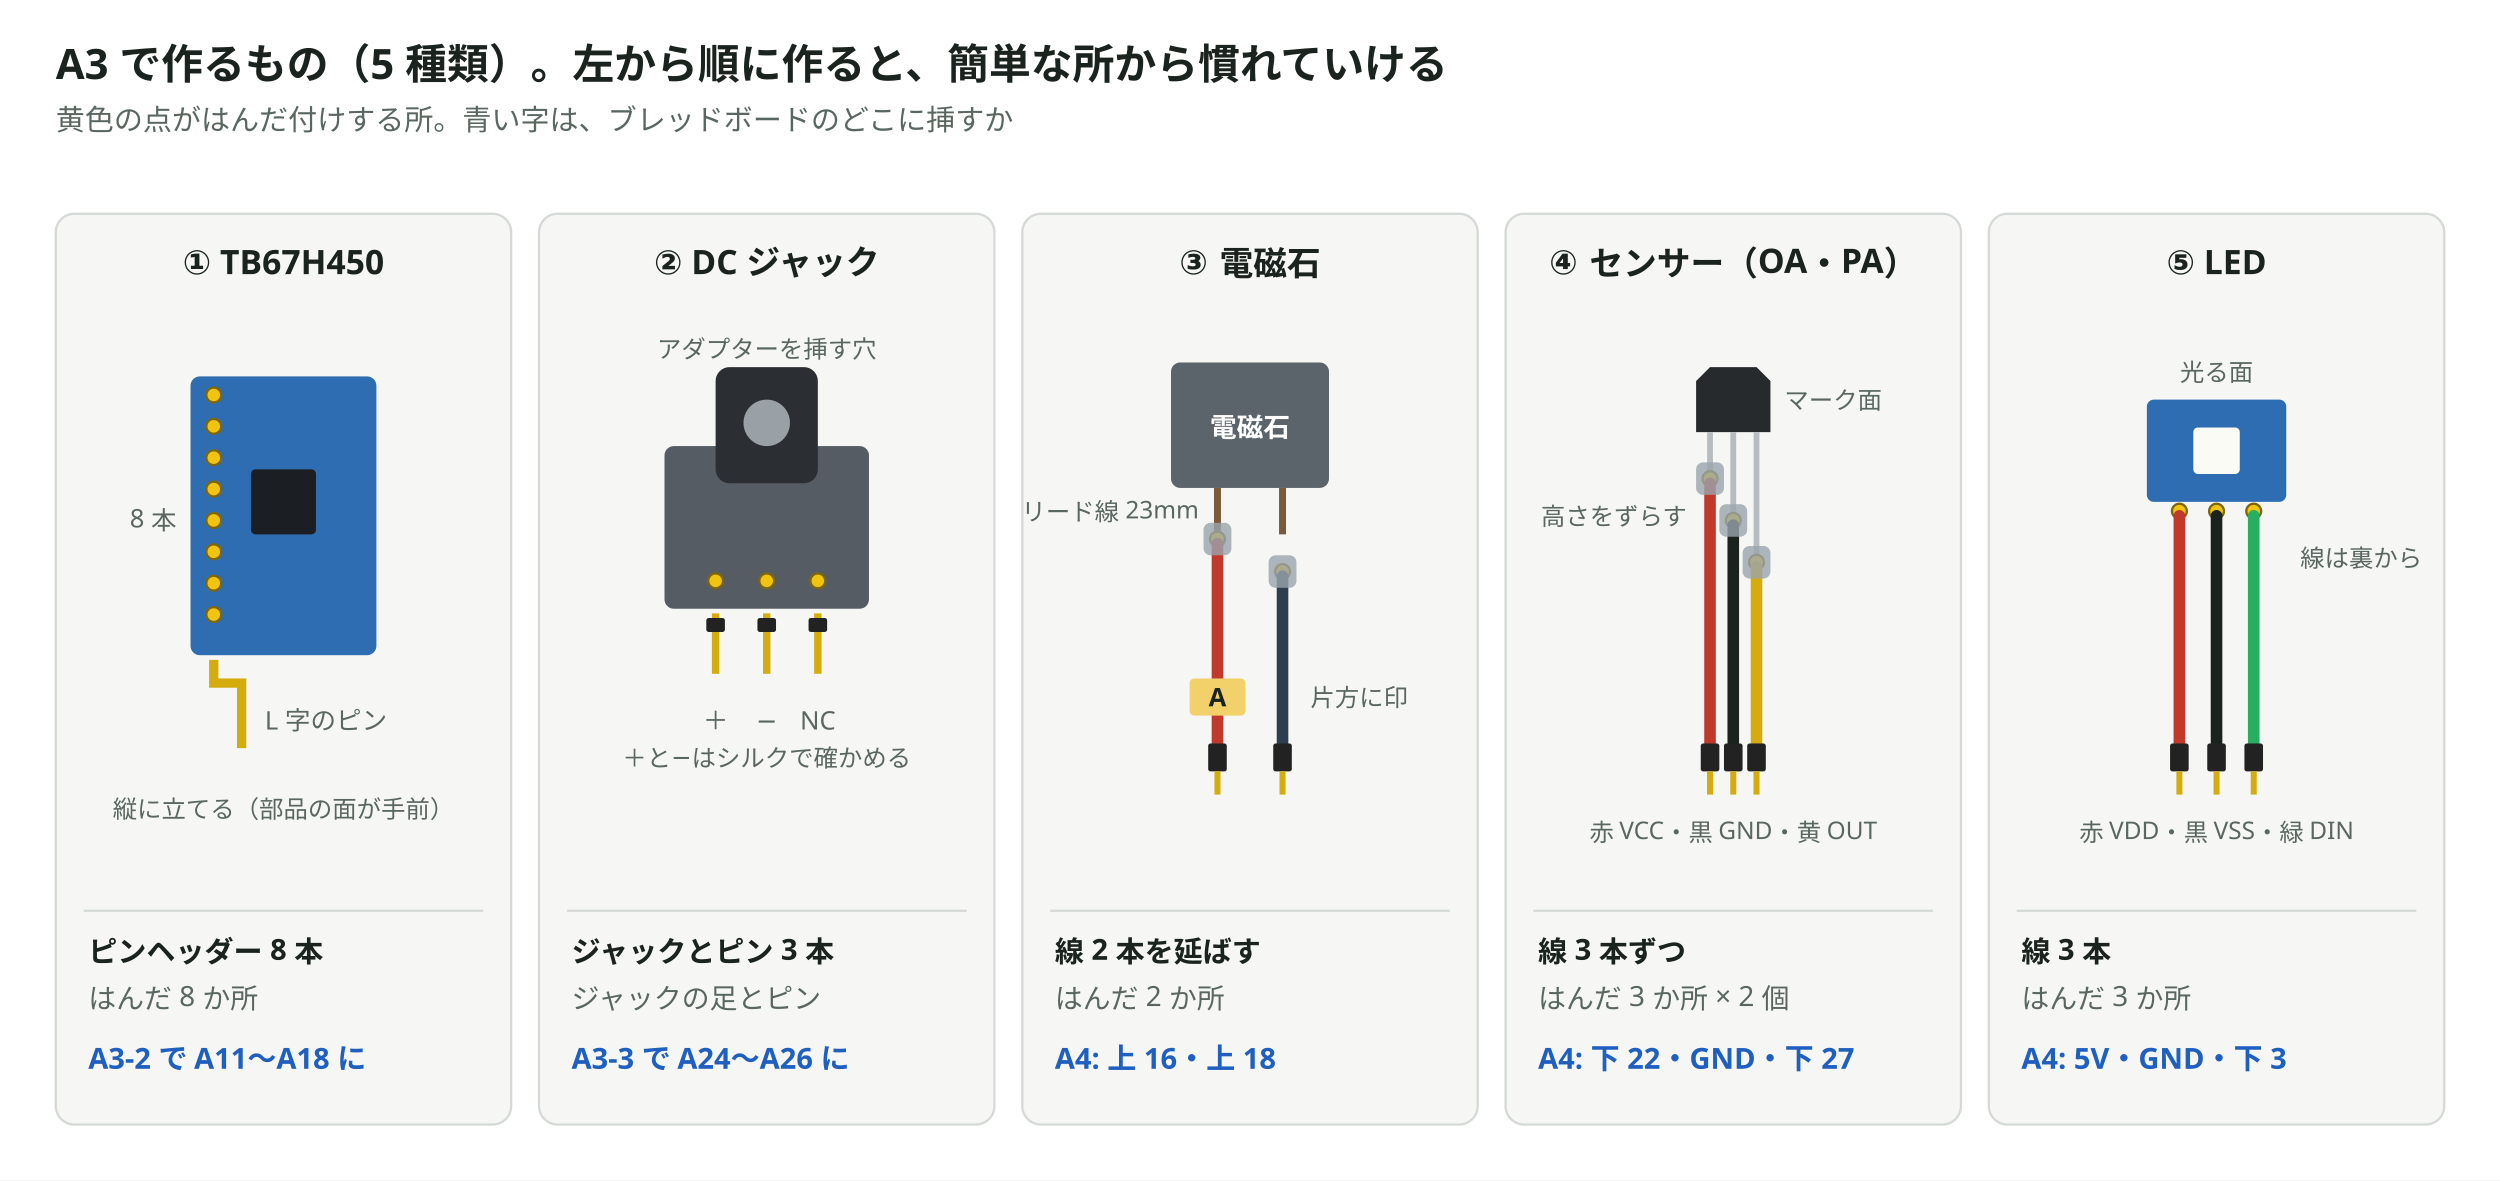
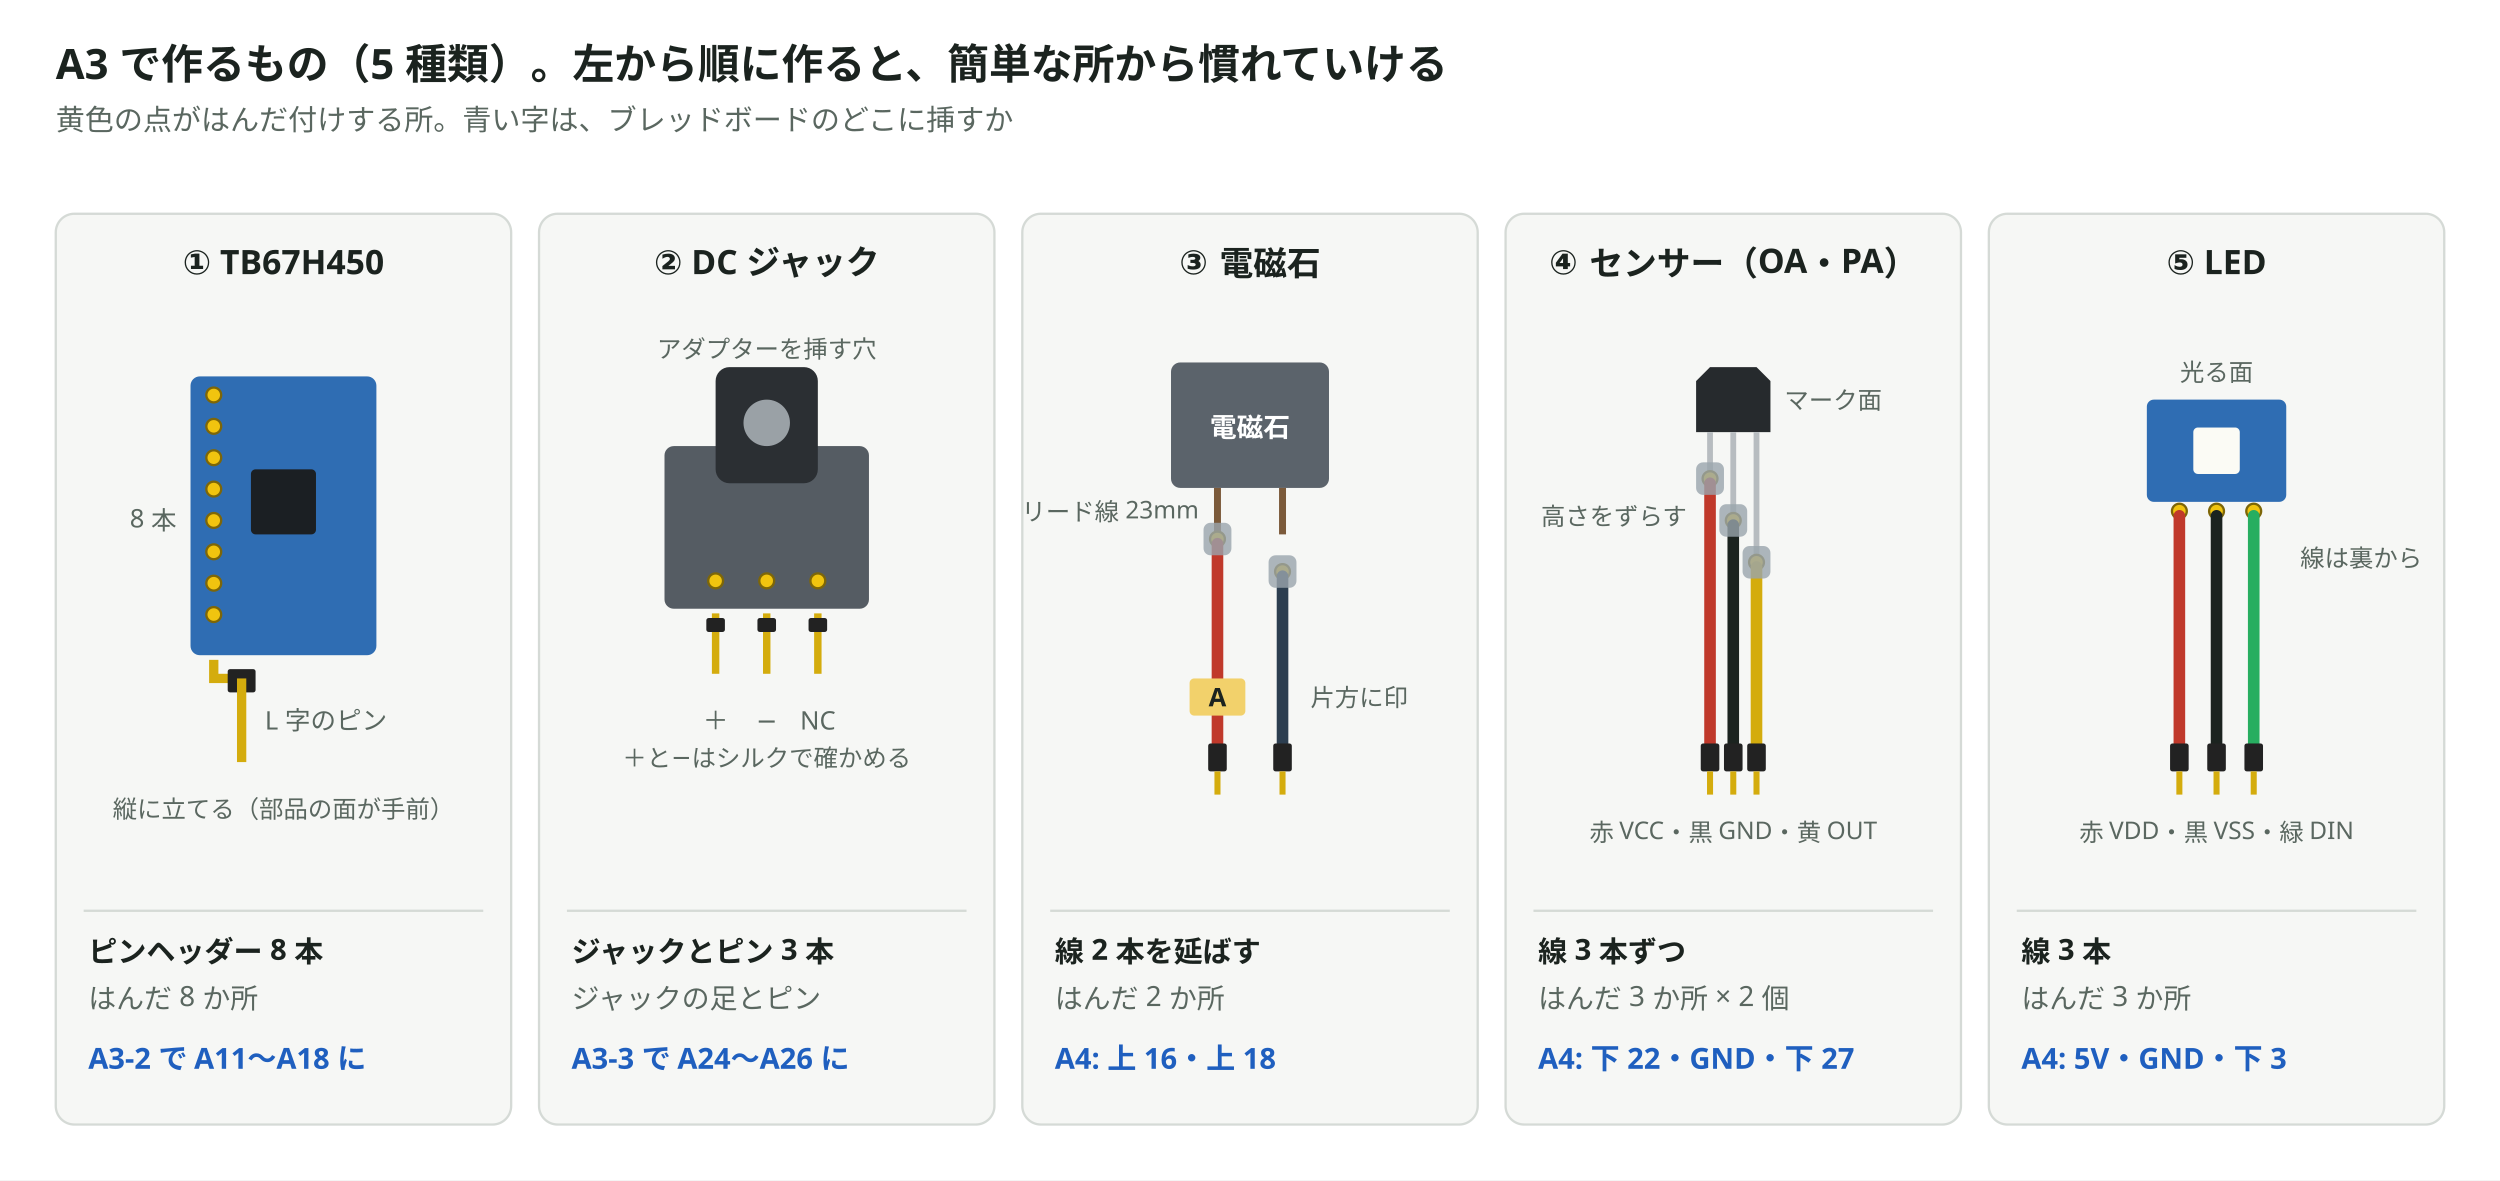
<svg xmlns="http://www.w3.org/2000/svg" viewBox="0 0 1076 508" width="1076" height="508" font-family="'Hiragino Sans','Yu Gothic UI','Meiryo','Noto Sans JP',sans-serif">
  <rect width="1076" height="508" fill="#ffffff" />
  <text x="24.0" y="34.0" font-size="18" text-anchor="start" font-weight="bold" fill="#1b231f">A3 で作るもの（5 種類）。左から順に作ると、簡単な所から慣れていける</text>
  <text x="24.0" y="56.0" font-size="12.5" text-anchor="start" font-weight="normal" fill="#5a6760">黄色の点がはんだ付けする所。青い字は、ブレッドボードのどこに挿すか</text>
  <rect x="24.0" y="92.0" width="196.0" height="392.0" rx="8" fill="#f6f7f5" stroke="#d5dad6" />
  <text x="122.0" y="118.0" font-size="14.5" text-anchor="middle" font-weight="bold" fill="#1b231f">① TB67H450</text>
  <rect x="82.0" y="162.0" width="80.0" height="120.0" rx="4" fill="#2f6db3" stroke="none" />
  <rect x="108.0" y="202.0" width="28.0" height="28.0" rx="2" fill="#1b1f23" stroke="none" />
  <circle cx="92.0" cy="170.0" r="3.2" fill="#f1c40f" stroke="#7d6608" />
  <circle cx="92.0" cy="183.5" r="3.2" fill="#f1c40f" stroke="#7d6608" />
  <circle cx="92.0" cy="197.0" r="3.2" fill="#f1c40f" stroke="#7d6608" />
  <circle cx="92.0" cy="210.5" r="3.2" fill="#f1c40f" stroke="#7d6608" />
  <circle cx="92.0" cy="224.0" r="3.2" fill="#f1c40f" stroke="#7d6608" />
  <circle cx="92.0" cy="237.5" r="3.2" fill="#f1c40f" stroke="#7d6608" />
  <circle cx="92.0" cy="251.0" r="3.2" fill="#f1c40f" stroke="#7d6608" />
  <circle cx="92.0" cy="264.5" r="3.2" fill="#f1c40f" stroke="#7d6608" />
  <text x="76.0" y="227.0" font-size="11" text-anchor="end" font-weight="normal" fill="#5a6760">8 本</text>
-   <path d="M92.0 284.0 V294.0 H104.0 V322.0" stroke="#d4ac0d" stroke-width="4" fill="none" />
+   <path d="M92.0 284.0 V292.0 H104.0" stroke="#d4ac0d" stroke-width="4" fill="none" />
+   <rect x="98.0" y="288.0" width="12.0" height="10.0" rx="1" fill="#222" stroke="none" />
+   <path d="M104.0 292.0 V328.0" stroke="#d4ac0d" stroke-width="4" fill="none" />
  <text x="114.0" y="314.0" font-size="11" text-anchor="start" font-weight="normal" fill="#5a6760">L 字のピン</text>
  <text x="122.0" y="352.0" font-size="10.5" text-anchor="middle" font-weight="normal" fill="#5a6760">縦に立てる（部品の面が手前）</text>
  <path d="M36 392 H208" stroke="#d5dad6" />
  <text x="38.0" y="414.0" font-size="12.5" text-anchor="start" font-weight="bold" fill="#1b231f">ピンヘッダー 8 本</text>
  <text x="38.0" y="434.0" font-size="12" text-anchor="start" font-weight="normal" fill="#5a6760">はんだ 8 か所</text>
  <text x="38.0" y="460.0" font-size="12.5" text-anchor="start" font-weight="bold" fill="#1f5fbf">A3-2 で A11〜A18 に</text>
  <rect x="232.0" y="92.0" width="196.0" height="392.0" rx="8" fill="#f6f7f5" stroke="#d5dad6" />
  <text x="330.0" y="118.0" font-size="14.5" text-anchor="middle" font-weight="bold" fill="#1b231f">② DC ジャック</text>
  <rect x="286.0" y="192.0" width="88.0" height="70.0" rx="4" fill="#555c63" stroke="none" />
  <rect x="308.0" y="158.0" width="44.0" height="50.0" rx="6" fill="#2b2f33" stroke="none" />
  <circle cx="330.0" cy="182.0" r="10" fill="#9aa1a6" />
  <text x="330.0" y="154.0" font-size="10.5" text-anchor="middle" font-weight="normal" fill="#5a6760">アダプターを挿す穴</text>
  <circle cx="308.0" cy="250.0" r="3.2" fill="#f1c40f" stroke="#7d6608" />
  <rect x="306.4" y="264.0" width="3.2" height="26.0" rx="0" fill="#d4ac0d" stroke="none" />
  <rect x="304.0" y="266.0" width="8.0" height="6.0" rx="1" fill="#222" stroke="none" />
  <text x="308.0" y="314.0" font-size="11" text-anchor="middle" font-weight="normal" fill="#5a6760">＋</text>
  <circle cx="330.0" cy="250.0" r="3.2" fill="#f1c40f" stroke="#7d6608" />
  <rect x="328.4" y="264.0" width="3.2" height="26.0" rx="0" fill="#d4ac0d" stroke="none" />
  <rect x="326.0" y="266.0" width="8.0" height="6.0" rx="1" fill="#222" stroke="none" />
  <text x="330.0" y="314.0" font-size="11" text-anchor="middle" font-weight="normal" fill="#5a6760">−</text>
  <circle cx="352.0" cy="250.0" r="3.2" fill="#f1c40f" stroke="#7d6608" />
  <rect x="350.4" y="264.0" width="3.2" height="26.0" rx="0" fill="#d4ac0d" stroke="none" />
  <rect x="348.0" y="266.0" width="8.0" height="6.0" rx="1" fill="#222" stroke="none" />
  <text x="352.0" y="314.0" font-size="11" text-anchor="middle" font-weight="normal" fill="#5a6760">NC</text>
  <text x="330.0" y="330.0" font-size="10.5" text-anchor="middle" font-weight="normal" fill="#5a6760">＋と−はシルクで確かめる</text>
  <path d="M244 392 H416" stroke="#d5dad6" />
  <text x="246.0" y="414.0" font-size="12.5" text-anchor="start" font-weight="bold" fill="#1b231f">ジャックとピン 3 本</text>
  <text x="246.0" y="434.0" font-size="12" text-anchor="start" font-weight="normal" fill="#5a6760">ジャックの足とピン</text>
  <text x="246.0" y="460.0" font-size="12.5" text-anchor="start" font-weight="bold" fill="#1f5fbf">A3-3 で A24〜A26 に</text>
  <rect x="440.0" y="92.0" width="196.0" height="392.0" rx="8" fill="#f6f7f5" stroke="#d5dad6" />
  <text x="538.0" y="118.0" font-size="14.5" text-anchor="middle" font-weight="bold" fill="#1b231f">③ 電磁石</text>
  <rect x="504.0" y="156.0" width="68.0" height="54.0" rx="4" fill="#5b636b" stroke="none" />
  <text x="538.0" y="188.0" font-size="11.5" text-anchor="middle" font-weight="bold" fill="#ffffff">電磁石</text>
  <path d="M524.0 210.0 V230.0" stroke="#7b5a3a" stroke-width="3" />
  <circle cx="524.0" cy="232.0" r="3.2" fill="#f1c40f" stroke="#7d6608" />
  <path d="M524.0 234.0 V320.0" stroke="#c0392b" stroke-width="5" stroke-linecap="round" />
  <rect x="520.0" y="320.0" width="8.0" height="12.0" rx="1" fill="#222" stroke="none" />
  <rect x="522.7" y="332.0" width="2.6" height="10.0" rx="0" fill="#d4ac0d" stroke="none" />
  <rect x="518.0" y="225.0" width="12.0" height="14.0" rx="3" fill="#9aa5ad" stroke="none" opacity="0.8" />
  <path d="M552.0 210.0 V230.0" stroke="#7b5a3a" stroke-width="3" />
  <circle cx="552.0" cy="246.0" r="3.2" fill="#f1c40f" stroke="#7d6608" />
  <path d="M552.0 248.0 V320.0" stroke="#2c3e50" stroke-width="5" stroke-linecap="round" />
  <rect x="548.0" y="320.0" width="8.0" height="12.0" rx="1" fill="#222" stroke="none" />
  <rect x="550.7" y="332.0" width="2.6" height="10.0" rx="0" fill="#d4ac0d" stroke="none" />
  <rect x="546.0" y="239.0" width="12.0" height="14.0" rx="3" fill="#9aa5ad" stroke="none" opacity="0.8" />
  <text x="516.0" y="224.0" font-size="10.5" text-anchor="end" font-weight="normal" fill="#5a6760">リード線 23mm</text>
  <rect x="512.0" y="292.0" width="24.0" height="16.0" rx="2" fill="#f2d16b" stroke="none" />
  <text x="524.0" y="304.0" font-size="11" text-anchor="middle" font-weight="bold" fill="#1b231f">A</text>
  <text x="564.0" y="304.0" font-size="10.5" text-anchor="start" font-weight="normal" fill="#5a6760">片方に印</text>
  <path d="M452 392 H624" stroke="#d5dad6" />
  <text x="454.0" y="414.0" font-size="12.5" text-anchor="start" font-weight="bold" fill="#1b231f">線 2 本を延ばす</text>
  <text x="454.0" y="434.0" font-size="12" text-anchor="start" font-weight="normal" fill="#5a6760">はんだ 2 か所</text>
  <text x="454.0" y="460.0" font-size="12.5" text-anchor="start" font-weight="bold" fill="#1f5fbf">A4: 上 16・上 18</text>
  <rect x="648.0" y="92.0" width="196.0" height="392.0" rx="8" fill="#f6f7f5" stroke="#d5dad6" />
  <text x="746.0" y="118.0" font-size="14.5" text-anchor="middle" font-weight="bold" fill="#1b231f">④ センサー（OA・PA）</text>
  <path d="M730.0 186.0 V164.0 L736.0 158.0 H756.0 L762.0 164.0 V186.0 Z" fill="#262a2d" />
  <text x="768.0" y="176.0" font-size="10.5" text-anchor="start" font-weight="normal" fill="#5a6760">マーク面</text>
  <path d="M736.0 186.0 V206.0" stroke="#b7bcc0" stroke-width="2.5" />
  <circle cx="736.0" cy="206.0" r="3.2" fill="#f1c40f" stroke="#7d6608" />
  <path d="M736.0 208.0 V320.0" stroke="#c0392b" stroke-width="5" stroke-linecap="round" />
  <rect x="732.0" y="320.0" width="8.0" height="12.0" rx="1" fill="#222" stroke="none" />
  <rect x="734.7" y="332.0" width="2.6" height="10.0" rx="0" fill="#d4ac0d" stroke="none" />
  <rect x="730.0" y="199.0" width="12.0" height="14.0" rx="3" fill="#9aa5ad" stroke="none" opacity="0.8" />
  <path d="M746.0 186.0 V224.0" stroke="#b7bcc0" stroke-width="2.5" />
  <circle cx="746.0" cy="224.0" r="3.2" fill="#f1c40f" stroke="#7d6608" />
  <path d="M746.0 226.0 V320.0" stroke="#1b231f" stroke-width="5" stroke-linecap="round" />
  <rect x="742.0" y="320.0" width="8.0" height="12.0" rx="1" fill="#222" stroke="none" />
  <rect x="744.7" y="332.0" width="2.6" height="10.0" rx="0" fill="#d4ac0d" stroke="none" />
  <rect x="740.0" y="217.0" width="12.0" height="14.0" rx="3" fill="#9aa5ad" stroke="none" opacity="0.8" />
  <path d="M756.0 186.0 V242.0" stroke="#b7bcc0" stroke-width="2.5" />
  <circle cx="756.0" cy="242.0" r="3.2" fill="#f1c40f" stroke="#7d6608" />
  <path d="M756.0 244.0 V320.0" stroke="#d4ac0d" stroke-width="5" stroke-linecap="round" />
  <rect x="752.0" y="320.0" width="8.0" height="12.0" rx="1" fill="#222" stroke="none" />
  <rect x="754.7" y="332.0" width="2.6" height="10.0" rx="0" fill="#d4ac0d" stroke="none" />
  <rect x="750.0" y="235.0" width="12.0" height="14.0" rx="3" fill="#9aa5ad" stroke="none" opacity="0.8" />
  <text x="726.0" y="226.0" font-size="10.5" text-anchor="end" font-weight="normal" fill="#5a6760">高さをずらす</text>
  <text x="746.0" y="362.0" font-size="10.5" text-anchor="middle" font-weight="normal" fill="#5a6760">赤 VCC・黒 GND・黄 OUT</text>
  <path d="M660 392 H832" stroke="#d5dad6" />
  <text x="662.0" y="414.0" font-size="12.5" text-anchor="start" font-weight="bold" fill="#1b231f">線 3 本ずつ</text>
  <text x="662.0" y="434.0" font-size="12" text-anchor="start" font-weight="normal" fill="#5a6760">はんだ 3 か所 × 2 個</text>
  <text x="662.0" y="460.0" font-size="12.5" text-anchor="start" font-weight="bold" fill="#1f5fbf">A4: 下 22・GND・下 27</text>
  <rect x="856.0" y="92.0" width="196.0" height="392.0" rx="8" fill="#f6f7f5" stroke="#d5dad6" />
  <text x="954.0" y="118.0" font-size="14.5" text-anchor="middle" font-weight="bold" fill="#1b231f">⑤ LED</text>
  <rect x="924.0" y="172.0" width="60.0" height="44.0" rx="3" fill="#2f6db3" stroke="none" />
  <rect x="944.0" y="184.0" width="20.0" height="20.0" rx="2" fill="#fbfbf5" stroke="none" />
  <text x="954.0" y="164.0" font-size="10.5" text-anchor="middle" font-weight="normal" fill="#5a6760">光る面</text>
  <circle cx="938.0" cy="220.0" r="3.2" fill="#f1c40f" stroke="#7d6608" />
  <path d="M938.0 222.0 V320.0" stroke="#c0392b" stroke-width="5" stroke-linecap="round" />
  <rect x="934.0" y="320.0" width="8.0" height="12.0" rx="1" fill="#222" stroke="none" />
  <rect x="936.7" y="332.0" width="2.6" height="10.0" rx="0" fill="#d4ac0d" stroke="none" />
  <circle cx="954.0" cy="220.0" r="3.2" fill="#f1c40f" stroke="#7d6608" />
  <path d="M954.0 222.0 V320.0" stroke="#1b231f" stroke-width="5" stroke-linecap="round" />
  <rect x="950.0" y="320.0" width="8.0" height="12.0" rx="1" fill="#222" stroke="none" />
  <rect x="952.7" y="332.0" width="2.6" height="10.0" rx="0" fill="#d4ac0d" stroke="none" />
  <circle cx="970.0" cy="220.0" r="3.2" fill="#f1c40f" stroke="#7d6608" />
  <path d="M970.0 222.0 V320.0" stroke="#27ae60" stroke-width="5" stroke-linecap="round" />
  <rect x="966.0" y="320.0" width="8.0" height="12.0" rx="1" fill="#222" stroke="none" />
  <rect x="968.7" y="332.0" width="2.6" height="10.0" rx="0" fill="#d4ac0d" stroke="none" />
  <text x="954.0" y="362.0" font-size="10.5" text-anchor="middle" font-weight="normal" fill="#5a6760">赤 VDD・黒 VSS・緑 DIN</text>
  <text x="990.0" y="244.0" font-size="10.5" text-anchor="start" font-weight="normal" fill="#5a6760">線は裏から</text>
  <path d="M868 392 H1040" stroke="#d5dad6" />
  <text x="870.0" y="414.0" font-size="12.5" text-anchor="start" font-weight="bold" fill="#1b231f">線 3 本</text>
  <text x="870.0" y="434.0" font-size="12" text-anchor="start" font-weight="normal" fill="#5a6760">はんだ 3 か所</text>
  <text x="870.0" y="460.0" font-size="12.5" text-anchor="start" font-weight="bold" fill="#1f5fbf">A4: 5V・GND・下 3</text>
</svg>
